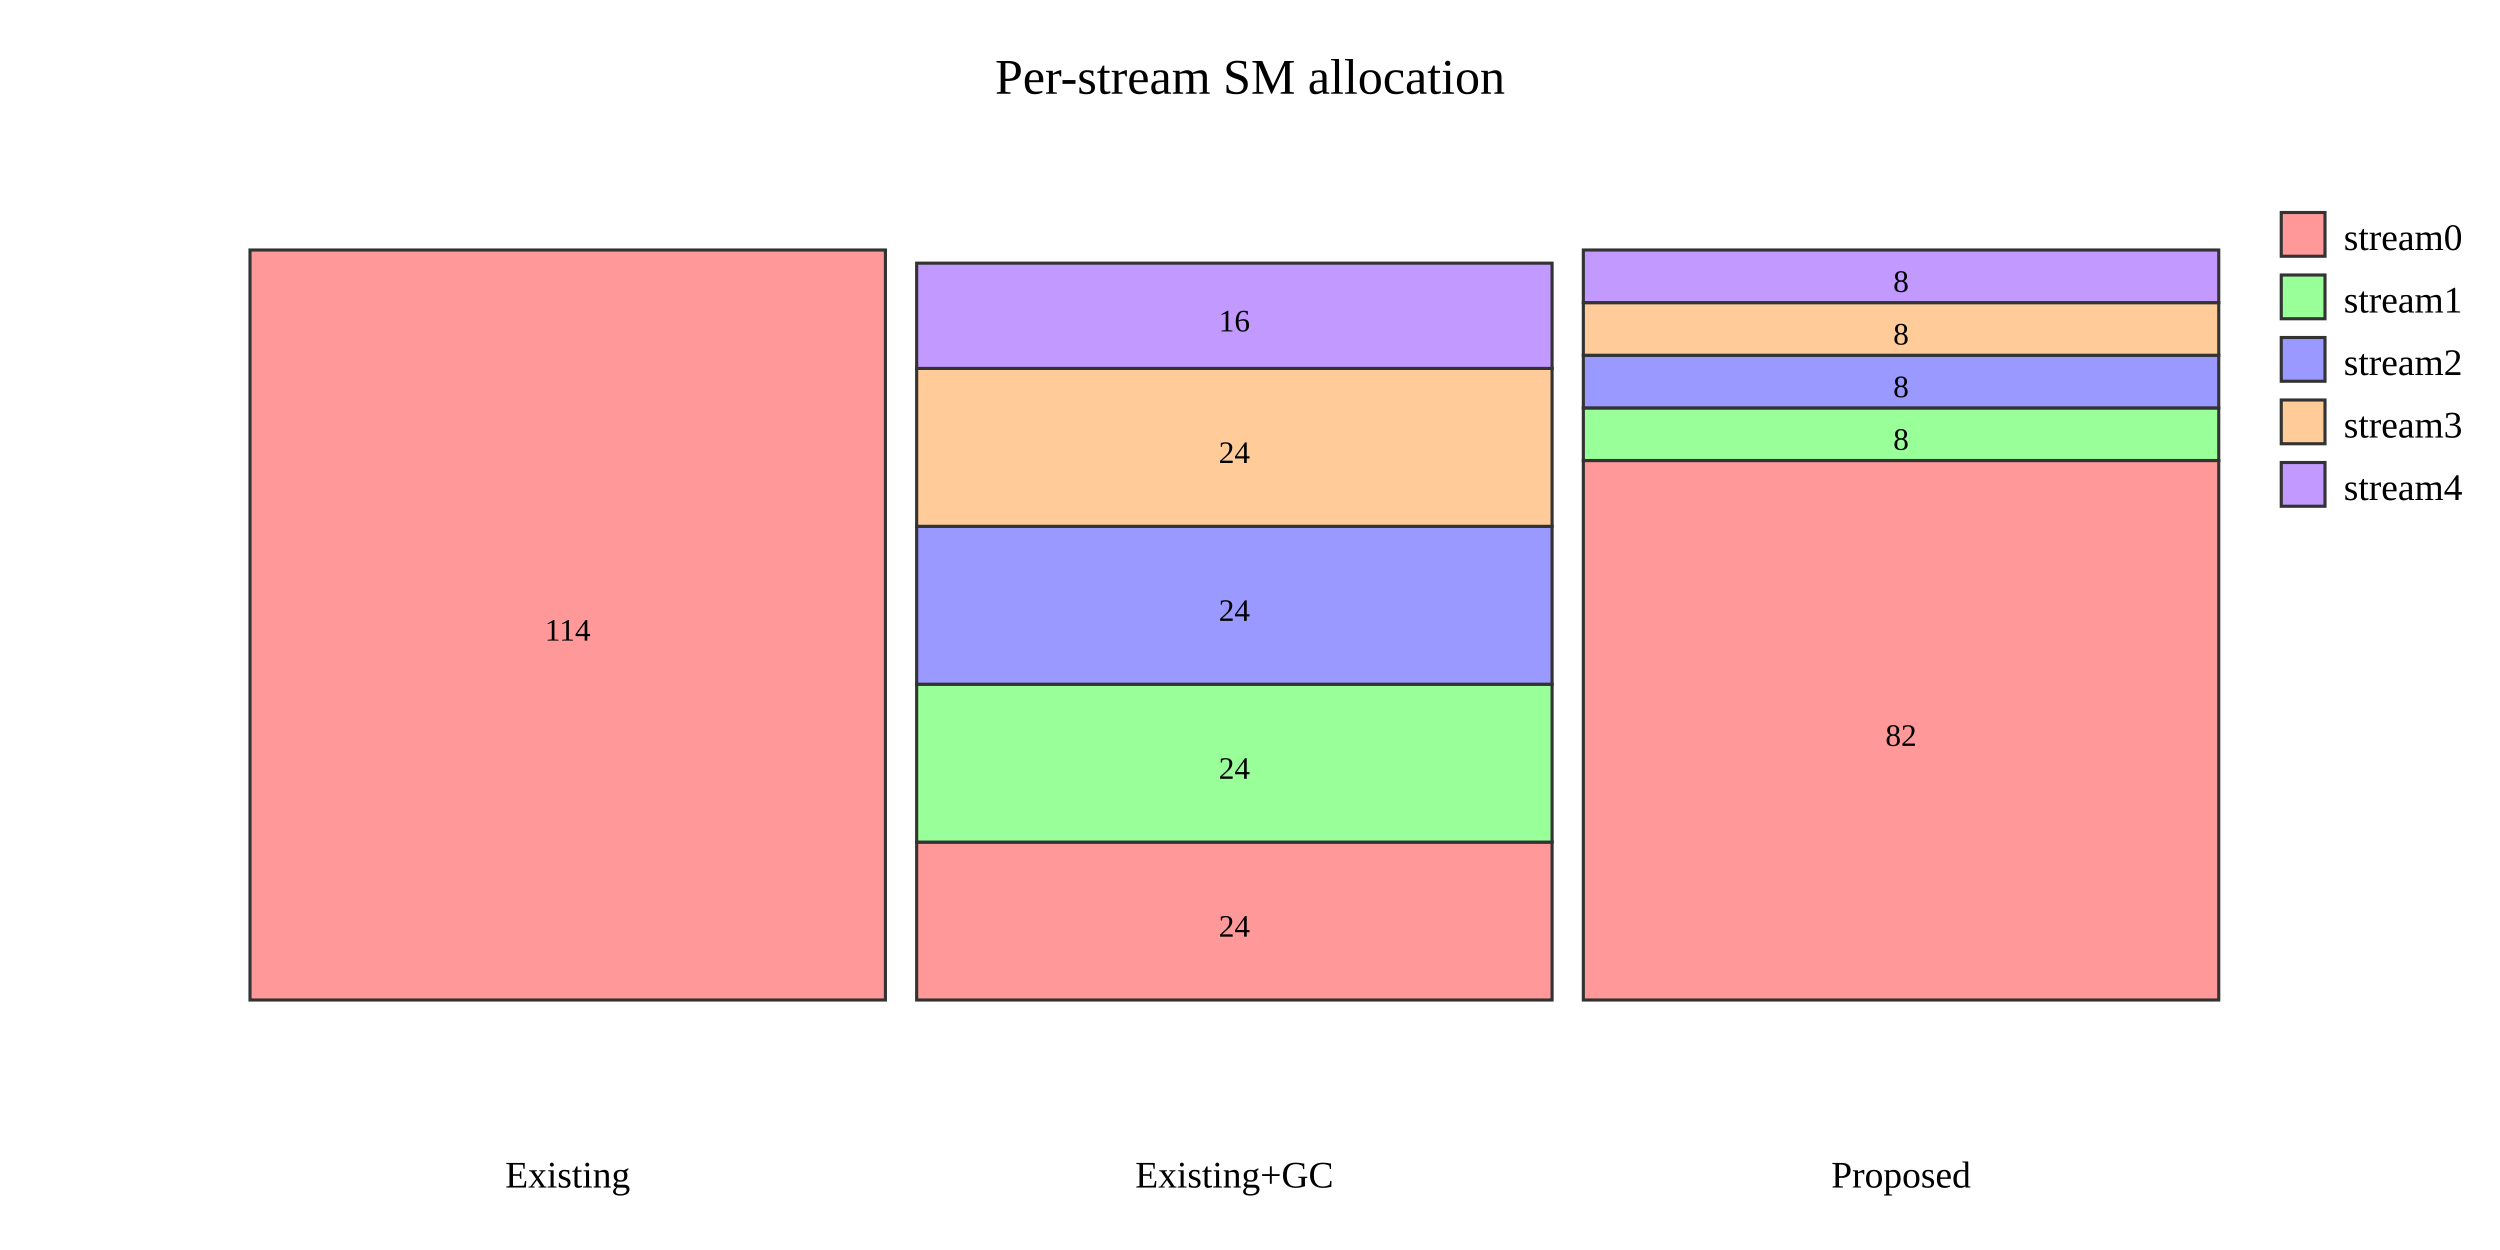
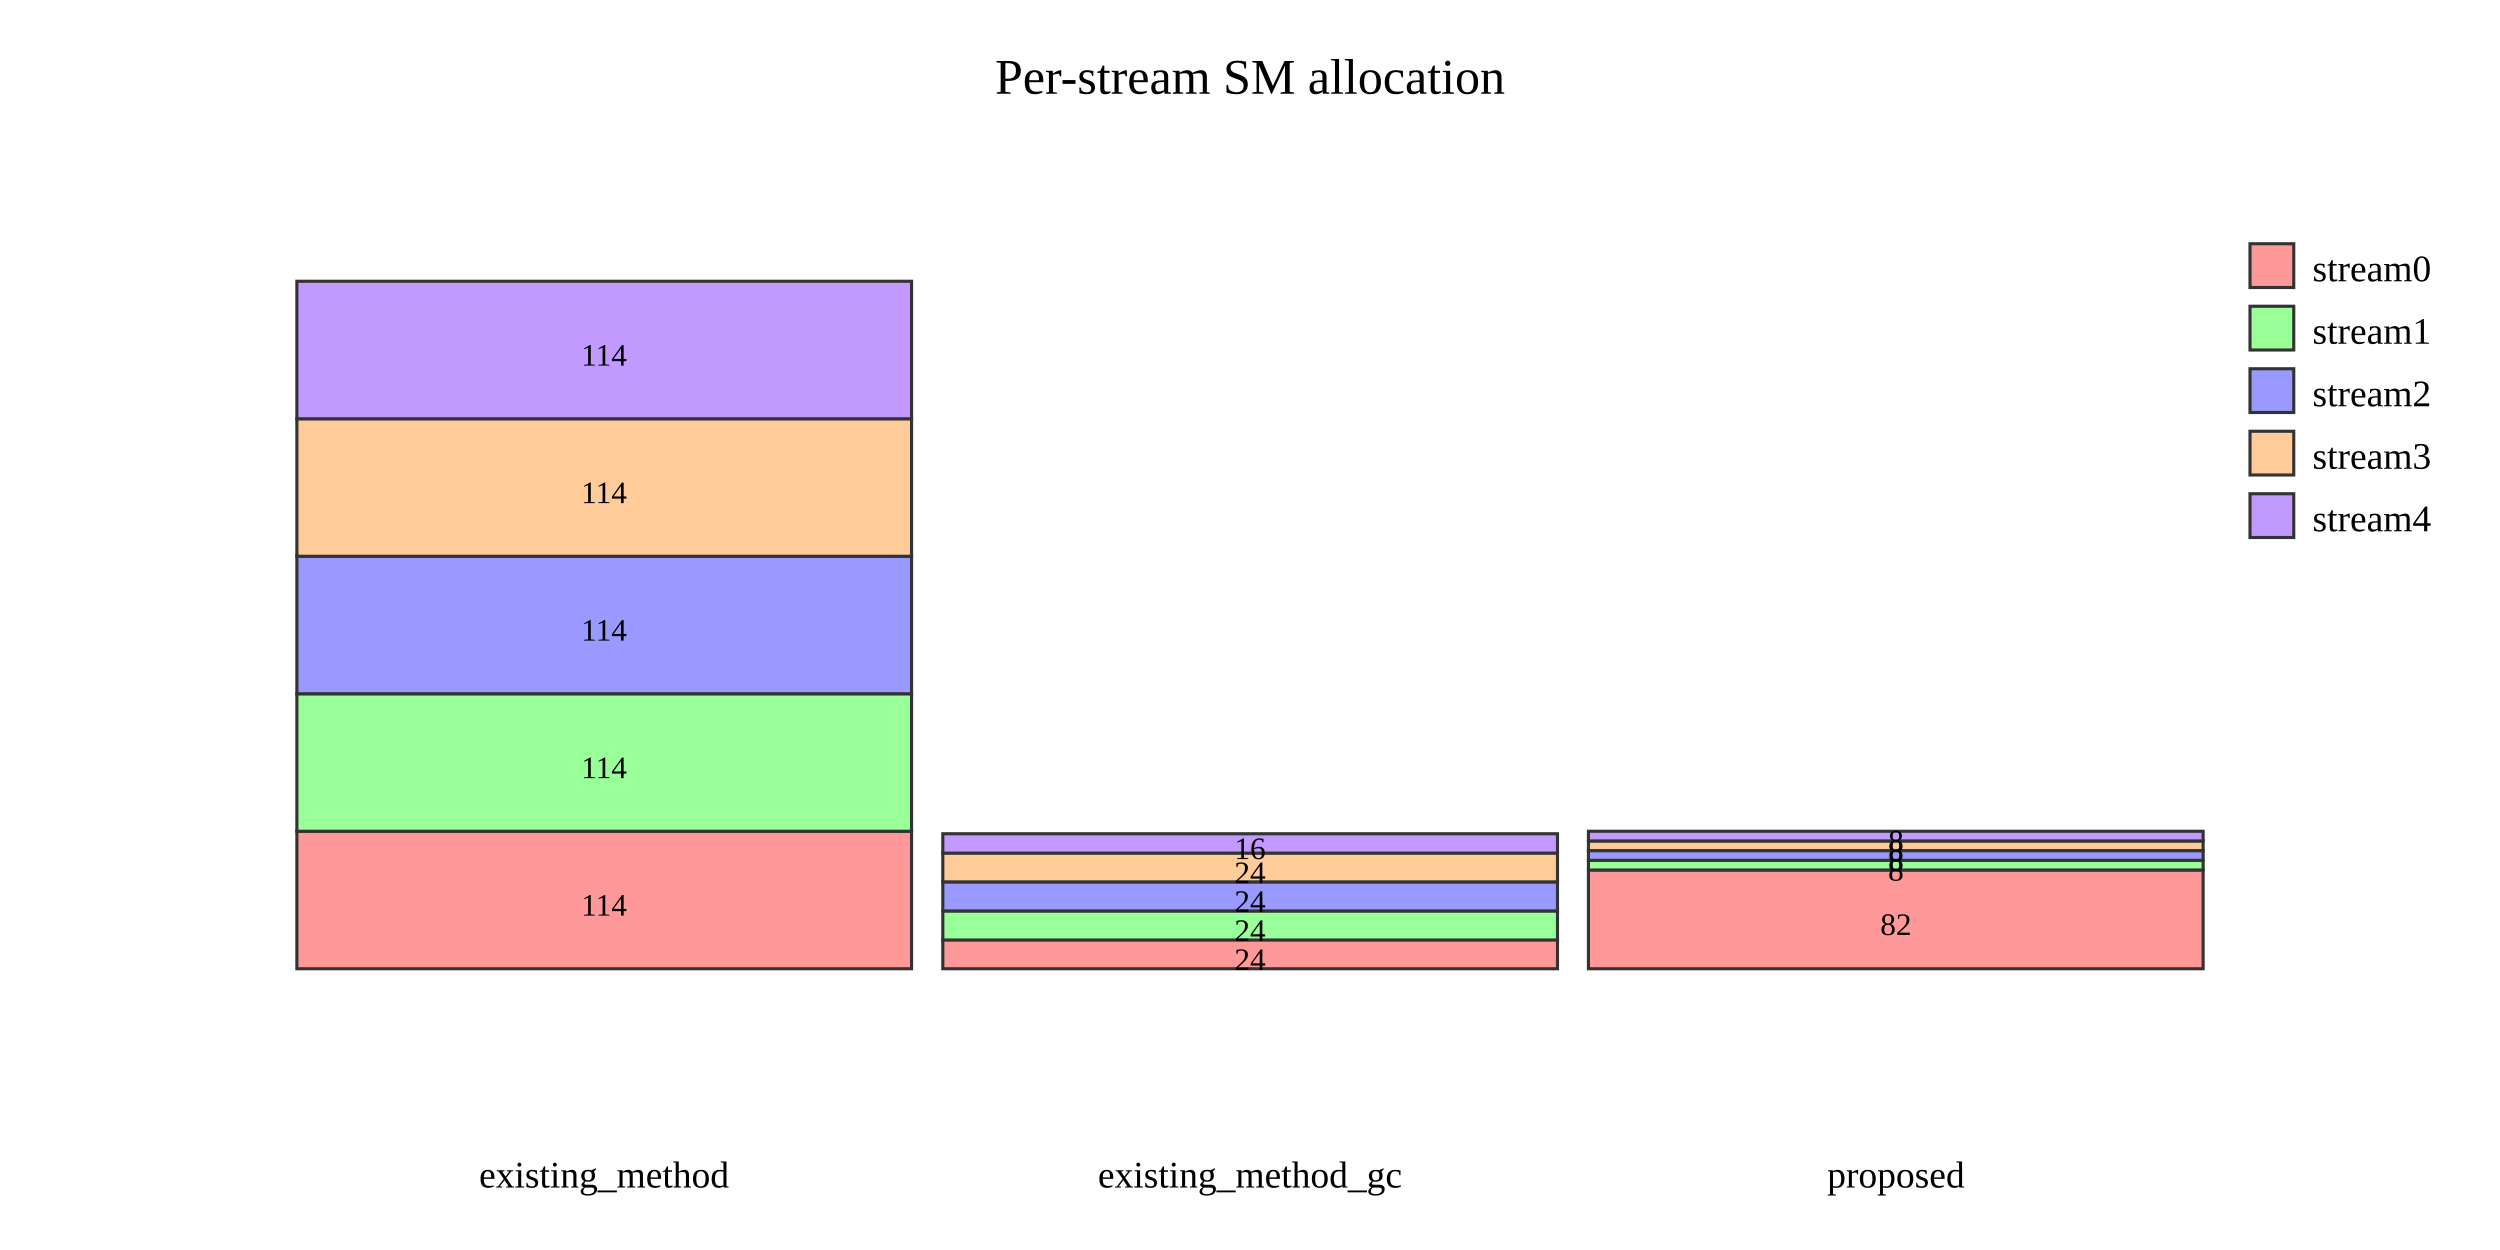
<svg xmlns="http://www.w3.org/2000/svg" width="800" height="400">
  <rect width="100%" height="100%" fill="#fff" />
  <text x="400.0" y="30" text-anchor="middle" font-size="16">Per-stream SM allocation</text>
-   <rect x="80.0" y="80.0" width="203.333" height="240.0" fill="#ff9999" stroke="#333" />
-   <text x="181.667" y="205.0" text-anchor="middle" font-size="10">114</text>
-   <rect x="80.0" y="80.0" width="203.333" height="0.0" fill="#99ff99" stroke="#333" />
-   <rect x="80.0" y="80.0" width="203.333" height="0.0" fill="#9999ff" stroke="#333" />
-   <rect x="80.0" y="80.0" width="203.333" height="0.0" fill="#ffcc99" stroke="#333" />
-   <rect x="80.0" y="80.0" width="203.333" height="0.0" fill="#c299ff" stroke="#333" />
-   <text x="181.667" y="380" text-anchor="middle" font-size="12">Existing</text>
-   <rect x="293.333" y="269.474" width="203.333" height="50.526" fill="#ff9999" stroke="#333" />
-   <text x="395" y="299.737" text-anchor="middle" font-size="10">24</text>
-   <rect x="293.333" y="218.947" width="203.333" height="50.526" fill="#99ff99" stroke="#333" />
-   <text x="395" y="249.211" text-anchor="middle" font-size="10">24</text>
-   <rect x="293.333" y="168.421" width="203.333" height="50.526" fill="#9999ff" stroke="#333" />
-   <text x="395" y="198.684" text-anchor="middle" font-size="10">24</text>
-   <rect x="293.333" y="117.895" width="203.333" height="50.526" fill="#ffcc99" stroke="#333" />
-   <text x="395" y="148.158" text-anchor="middle" font-size="10">24</text>
-   <rect x="293.333" y="84.211" width="203.333" height="33.684" fill="#c299ff" stroke="#333" />
-   <text x="395" y="106.053" text-anchor="middle" font-size="10">16</text>
-   <text x="395" y="380" text-anchor="middle" font-size="12">Existing+GC</text>
-   <rect x="506.667" y="147.368" width="203.333" height="172.632" fill="#ff9999" stroke="#333" />
-   <text x="608.333" y="238.684" text-anchor="middle" font-size="10">82</text>
-   <rect x="506.667" y="130.526" width="203.333" height="16.842" fill="#99ff99" stroke="#333" />
-   <text x="608.333" y="143.947" text-anchor="middle" font-size="10">8</text>
-   <rect x="506.667" y="113.684" width="203.333" height="16.842" fill="#9999ff" stroke="#333" />
-   <text x="608.333" y="127.105" text-anchor="middle" font-size="10">8</text>
-   <rect x="506.667" y="96.842" width="203.333" height="16.842" fill="#ffcc99" stroke="#333" />
-   <text x="608.333" y="110.263" text-anchor="middle" font-size="10">8</text>
-   <rect x="506.667" y="80.0" width="203.333" height="16.842" fill="#c299ff" stroke="#333" />
-   <text x="608.333" y="93.421" text-anchor="middle" font-size="10">8</text>
-   <text x="608.333" y="380" text-anchor="middle" font-size="12">Proposed</text>
-   <rect x="730" y="68" width="14" height="14" fill="#ff9999" stroke="#333" />
-   <text x="750" y="80" font-size="12">stream0</text>
-   <rect x="730" y="88" width="14" height="14" fill="#99ff99" stroke="#333" />
-   <text x="750" y="100" font-size="12">stream1</text>
-   <rect x="730" y="108" width="14" height="14" fill="#9999ff" stroke="#333" />
-   <text x="750" y="120" font-size="12">stream2</text>
-   <rect x="730" y="128" width="14" height="14" fill="#ffcc99" stroke="#333" />
-   <text x="750" y="140" font-size="12">stream3</text>
-   <rect x="730" y="148" width="14" height="14" fill="#c299ff" stroke="#333" />
-   <text x="750" y="160" font-size="12">stream4</text>
+   <rect x="95.0" y="266.0" width="196.7" height="44.0" fill="#ff9999" stroke="#333" />
+   <text x="193.3" y="293.0" text-anchor="middle" font-size="10">114</text>
+   <rect x="95.0" y="222.0" width="196.7" height="44.0" fill="#99ff99" stroke="#333" />
+   <text x="193.3" y="249.0" text-anchor="middle" font-size="10">114</text>
+   <rect x="95.0" y="178.0" width="196.7" height="44.0" fill="#9999ff" stroke="#333" />
+   <text x="193.3" y="205.0" text-anchor="middle" font-size="10">114</text>
+   <rect x="95.0" y="134.0" width="196.7" height="44.0" fill="#ffcc99" stroke="#333" />
+   <text x="193.3" y="161.0" text-anchor="middle" font-size="10">114</text>
+   <rect x="95.0" y="90.0" width="196.7" height="44.0" fill="#c299ff" stroke="#333" />
+   <text x="193.3" y="117.0" text-anchor="middle" font-size="10">114</text>
+   <text x="193.3" y="380" text-anchor="middle" font-size="12">existing_method</text>
+   <rect x="301.7" y="300.7" width="196.7" height="9.3" fill="#ff9999" stroke="#333" />
+   <text x="400.0" y="310.4" text-anchor="middle" font-size="10">24</text>
+   <rect x="301.7" y="291.5" width="196.7" height="9.3" fill="#99ff99" stroke="#333" />
+   <text x="400.0" y="301.1" text-anchor="middle" font-size="10">24</text>
+   <rect x="301.7" y="282.2" width="196.7" height="9.3" fill="#9999ff" stroke="#333" />
+   <text x="400.0" y="291.8" text-anchor="middle" font-size="10">24</text>
+   <rect x="301.7" y="272.9" width="196.7" height="9.3" fill="#ffcc99" stroke="#333" />
+   <text x="400.0" y="282.6" text-anchor="middle" font-size="10">24</text>
+   <rect x="301.7" y="266.8" width="196.7" height="6.2" fill="#c299ff" stroke="#333" />
+   <text x="400.0" y="274.9" text-anchor="middle" font-size="10">16</text>
+   <text x="400.0" y="380" text-anchor="middle" font-size="12">existing_method_gc</text>
+   <rect x="508.3" y="278.4" width="196.7" height="31.6" fill="#ff9999" stroke="#333" />
+   <text x="606.7" y="299.2" text-anchor="middle" font-size="10">82</text>
+   <rect x="508.3" y="275.3" width="196.7" height="3.1" fill="#99ff99" stroke="#333" />
+   <text x="606.7" y="281.8" text-anchor="middle" font-size="10">8</text>
+   <rect x="508.3" y="272.2" width="196.7" height="3.1" fill="#9999ff" stroke="#333" />
+   <text x="606.7" y="278.7" text-anchor="middle" font-size="10">8</text>
+   <rect x="508.3" y="269.1" width="196.7" height="3.1" fill="#ffcc99" stroke="#333" />
+   <text x="606.7" y="275.6" text-anchor="middle" font-size="10">8</text>
+   <rect x="508.3" y="266.0" width="196.7" height="3.1" fill="#c299ff" stroke="#333" />
+   <text x="606.7" y="272.5" text-anchor="middle" font-size="10">8</text>
+   <text x="606.7" y="380" text-anchor="middle" font-size="12">proposed</text>
+   <rect x="720" y="78" width="14" height="14" fill="#ff9999" stroke="#333" />
+   <text x="740" y="90" font-size="12">stream0</text>
+   <rect x="720" y="98" width="14" height="14" fill="#99ff99" stroke="#333" />
+   <text x="740" y="110" font-size="12">stream1</text>
+   <rect x="720" y="118" width="14" height="14" fill="#9999ff" stroke="#333" />
+   <text x="740" y="130" font-size="12">stream2</text>
+   <rect x="720" y="138" width="14" height="14" fill="#ffcc99" stroke="#333" />
+   <text x="740" y="150" font-size="12">stream3</text>
+   <rect x="720" y="158" width="14" height="14" fill="#c299ff" stroke="#333" />
+   <text x="740" y="170" font-size="12">stream4</text>
</svg>
